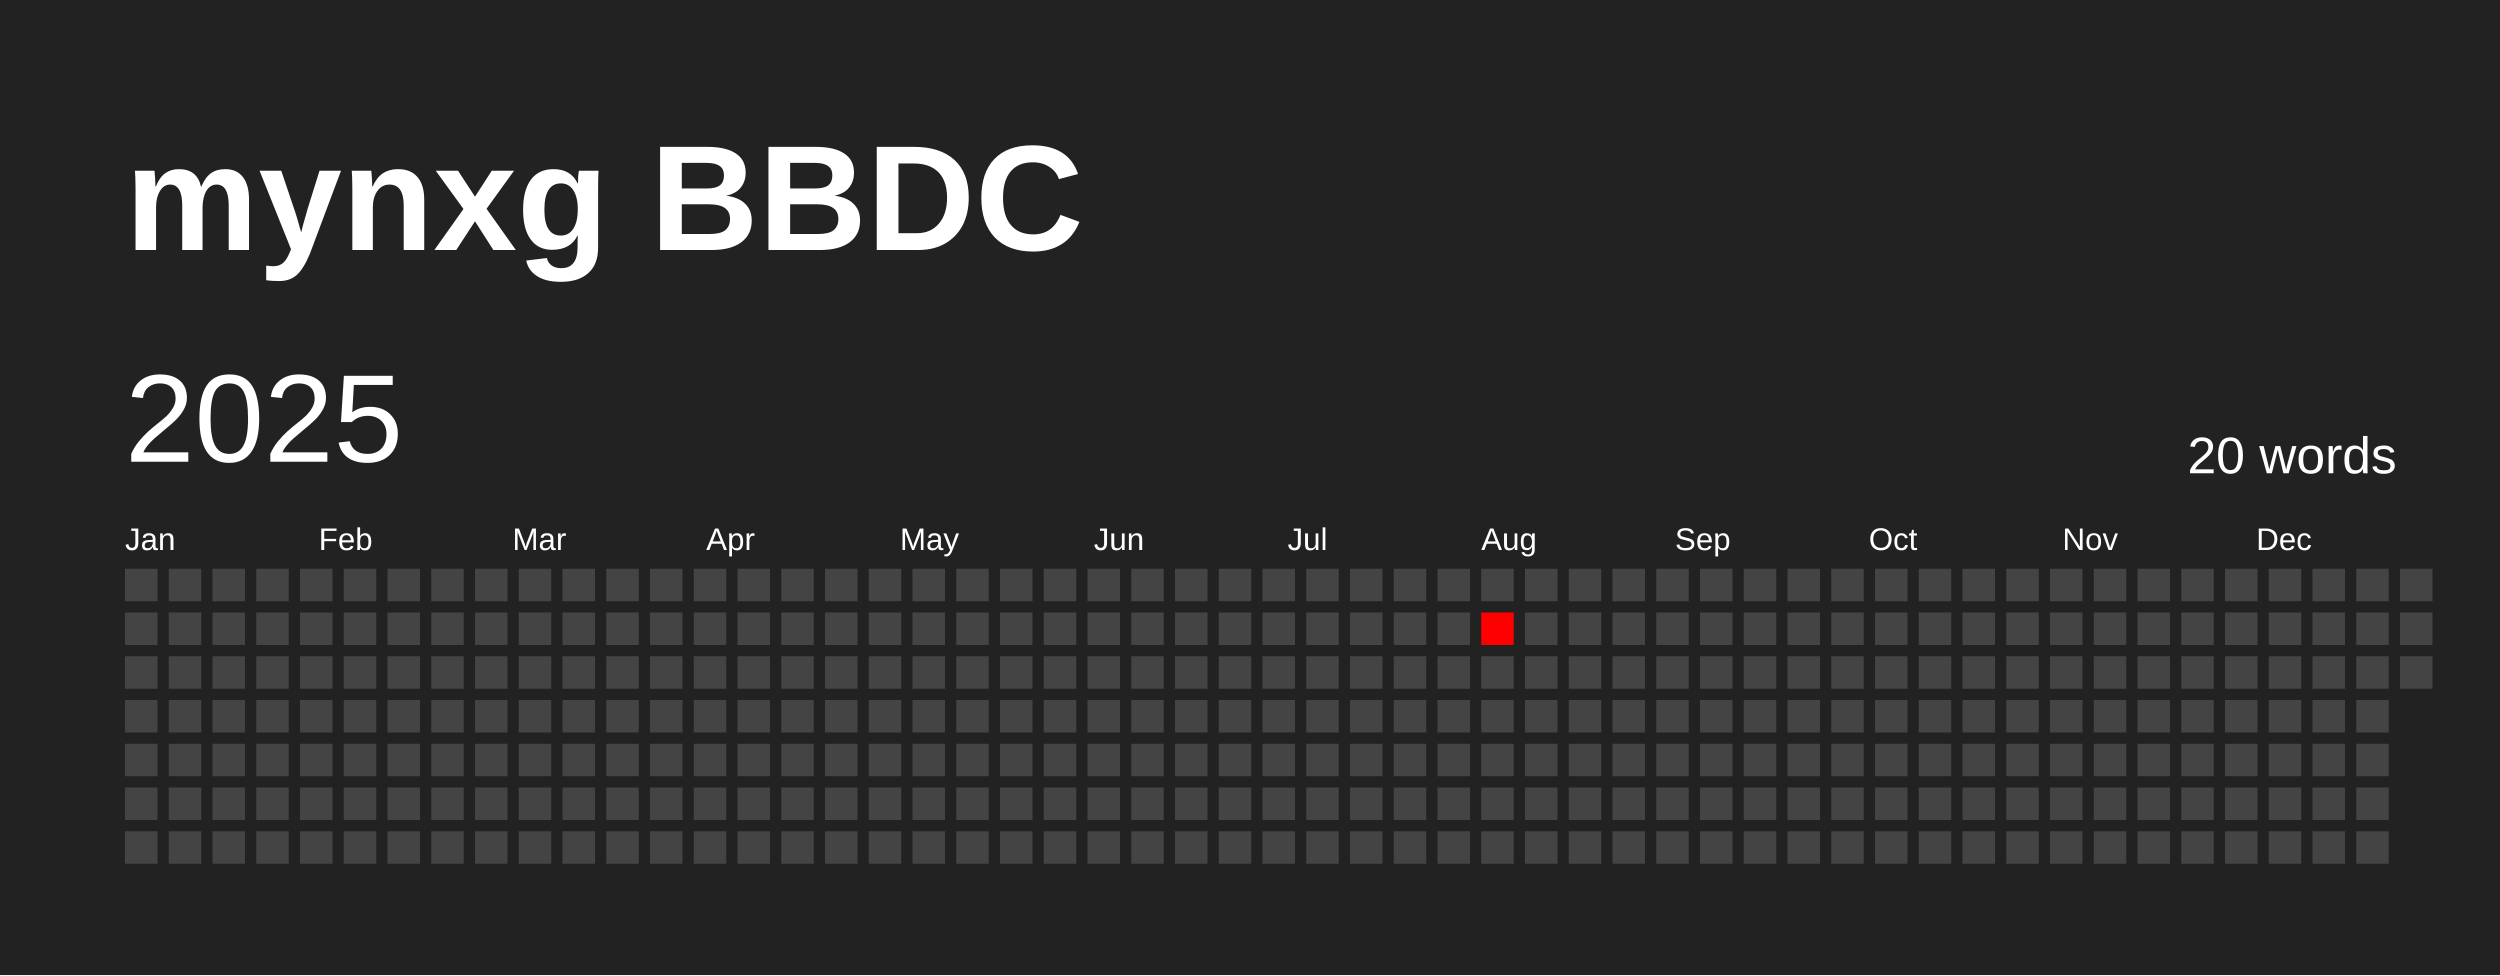
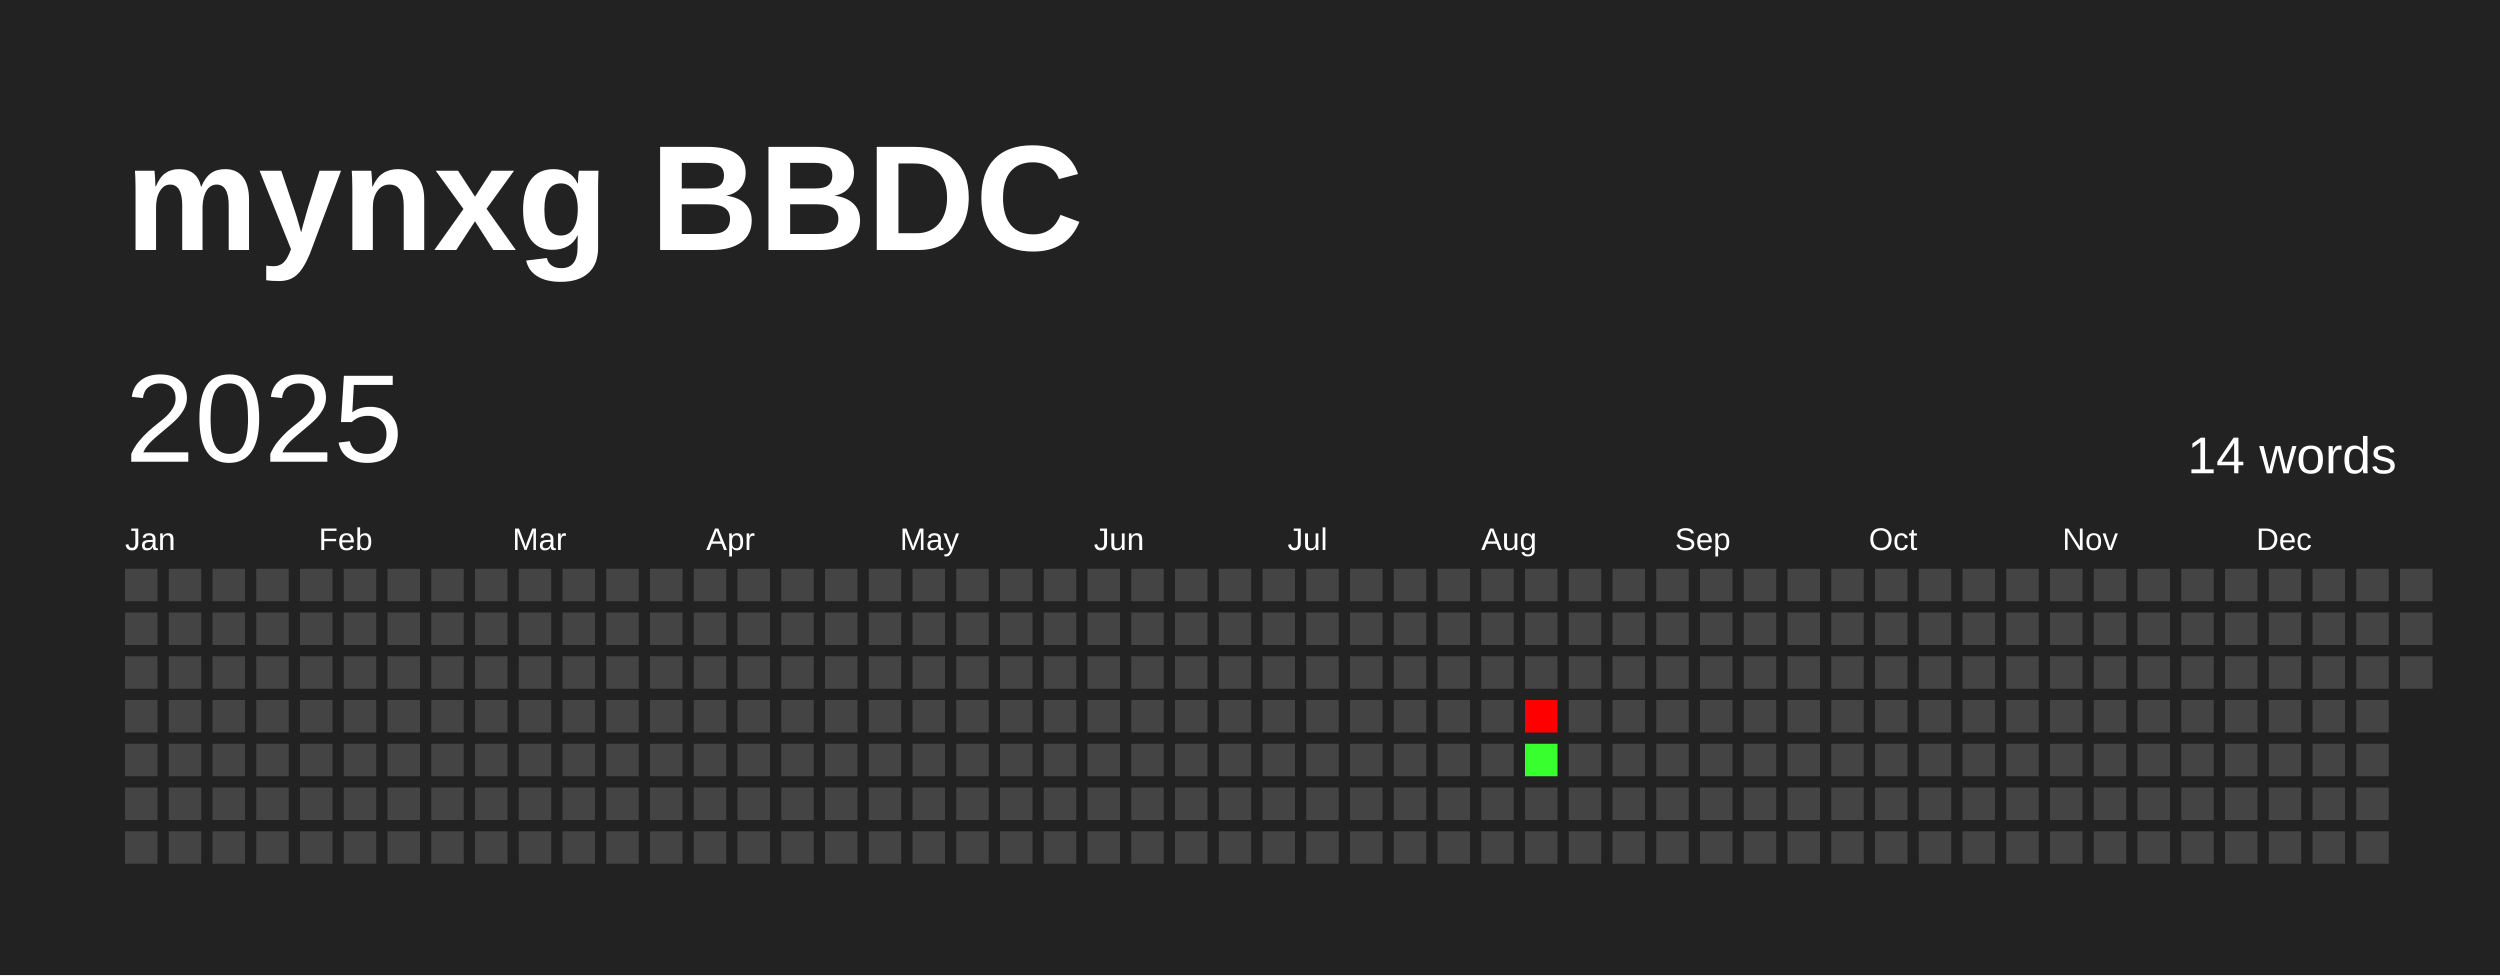
<svg xmlns="http://www.w3.org/2000/svg" baseProfile="full" height="78mm" version="1.1" viewBox="0,0,200,78" width="200mm">
  <defs />
  <rect fill="#222222" height="78" width="200" x="0" y="0" />
  <text fill="#FFFFFF" style="font-size:12px; font-family:Arial; font-weight:bold;" x="10" y="20">mynxg BBDC</text>
  <text dominant-baseline="hanging" fill="#FFFFFF" style="font-size:10.0px; font-family:Arial;" x="10" y="30">2025</text>
-   <text dominant-baseline="hanging" fill="#FFFFFF" style="font-size:4.125px; font-family:Arial;" x="175" y="35">20 words</text>
+   <text dominant-baseline="hanging" fill="#FFFFFF" style="font-size:4.125px; font-family:Arial;" x="175" y="35">14 words</text>
  <text fill="#FFFFFF" style="font-size:2.5px; font-family:Arial" x="10.0" y="44">Jan</text>
  <text fill="#FFFFFF" style="font-size:2.5px; font-family:Arial" x="25.5" y="44">Feb</text>
  <text fill="#FFFFFF" style="font-size:2.5px; font-family:Arial" x="41.0" y="44">Mar</text>
  <text fill="#FFFFFF" style="font-size:2.5px; font-family:Arial" x="56.5" y="44">Apr</text>
  <text fill="#FFFFFF" style="font-size:2.5px; font-family:Arial" x="72.0" y="44">May</text>
  <text fill="#FFFFFF" style="font-size:2.5px; font-family:Arial" x="87.5" y="44">Jun</text>
  <text fill="#FFFFFF" style="font-size:2.5px; font-family:Arial" x="103.0" y="44">Jul</text>
  <text fill="#FFFFFF" style="font-size:2.5px; font-family:Arial" x="118.5" y="44">Aug</text>
  <text fill="#FFFFFF" style="font-size:2.5px; font-family:Arial" x="134.0" y="44">Sep</text>
  <text fill="#FFFFFF" style="font-size:2.5px; font-family:Arial" x="149.5" y="44">Oct</text>
  <text fill="#FFFFFF" style="font-size:2.5px; font-family:Arial" x="165.0" y="44">Nov</text>
  <text fill="#FFFFFF" style="font-size:2.5px; font-family:Arial" x="180.5" y="44">Dec</text>
  <rect fill="#444444" height="2.6" width="2.6" x="10.0" y="45.5" />
  <rect fill="#444444" height="2.6" width="2.6" x="10.0" y="49.0" />
  <rect fill="#444444" height="2.6" width="2.6" x="10.0" y="52.5" />
  <rect fill="#444444" height="2.6" width="2.6" x="10.0" y="56.0" />
  <rect fill="#444444" height="2.6" width="2.6" x="10.0" y="59.5" />
  <rect fill="#444444" height="2.6" width="2.6" x="10.0" y="63.0" />
  <rect fill="#444444" height="2.6" width="2.6" x="10.0" y="66.5" />
  <rect fill="#444444" height="2.6" width="2.6" x="13.5" y="45.5" />
  <rect fill="#444444" height="2.6" width="2.6" x="13.5" y="49.0" />
  <rect fill="#444444" height="2.6" width="2.6" x="13.5" y="52.5" />
  <rect fill="#444444" height="2.6" width="2.6" x="13.5" y="56.0" />
  <rect fill="#444444" height="2.6" width="2.6" x="13.5" y="59.5" />
  <rect fill="#444444" height="2.6" width="2.6" x="13.5" y="63.0" />
  <rect fill="#444444" height="2.6" width="2.6" x="13.5" y="66.5" />
  <rect fill="#444444" height="2.6" width="2.6" x="17.0" y="45.5" />
  <rect fill="#444444" height="2.6" width="2.6" x="17.0" y="49.0" />
  <rect fill="#444444" height="2.6" width="2.6" x="17.0" y="52.5" />
  <rect fill="#444444" height="2.6" width="2.6" x="17.0" y="56.0" />
  <rect fill="#444444" height="2.6" width="2.6" x="17.0" y="59.5" />
  <rect fill="#444444" height="2.6" width="2.6" x="17.0" y="63.0" />
  <rect fill="#444444" height="2.6" width="2.6" x="17.0" y="66.5" />
  <rect fill="#444444" height="2.6" width="2.6" x="20.5" y="45.5" />
  <rect fill="#444444" height="2.6" width="2.6" x="20.5" y="49.0" />
  <rect fill="#444444" height="2.6" width="2.6" x="20.5" y="52.5" />
  <rect fill="#444444" height="2.6" width="2.6" x="20.5" y="56.0" />
  <rect fill="#444444" height="2.6" width="2.6" x="20.5" y="59.5" />
  <rect fill="#444444" height="2.6" width="2.6" x="20.5" y="63.0" />
  <rect fill="#444444" height="2.6" width="2.6" x="20.5" y="66.5" />
  <rect fill="#444444" height="2.6" width="2.6" x="24.0" y="45.5" />
  <rect fill="#444444" height="2.6" width="2.6" x="24.0" y="49.0" />
  <rect fill="#444444" height="2.6" width="2.6" x="24.0" y="52.5" />
  <rect fill="#444444" height="2.6" width="2.6" x="24.0" y="56.0" />
  <rect fill="#444444" height="2.6" width="2.6" x="24.0" y="59.5" />
  <rect fill="#444444" height="2.6" width="2.6" x="24.0" y="63.0" />
  <rect fill="#444444" height="2.6" width="2.6" x="24.0" y="66.5" />
  <rect fill="#444444" height="2.6" width="2.6" x="27.5" y="45.5" />
  <rect fill="#444444" height="2.6" width="2.6" x="27.5" y="49.0" />
  <rect fill="#444444" height="2.6" width="2.6" x="27.5" y="52.5" />
  <rect fill="#444444" height="2.6" width="2.6" x="27.5" y="56.0" />
  <rect fill="#444444" height="2.6" width="2.6" x="27.5" y="59.5" />
  <rect fill="#444444" height="2.6" width="2.6" x="27.5" y="63.0" />
  <rect fill="#444444" height="2.6" width="2.6" x="27.5" y="66.5" />
  <rect fill="#444444" height="2.6" width="2.6" x="31.0" y="45.5" />
  <rect fill="#444444" height="2.6" width="2.6" x="31.0" y="49.0" />
  <rect fill="#444444" height="2.6" width="2.6" x="31.0" y="52.5" />
  <rect fill="#444444" height="2.6" width="2.6" x="31.0" y="56.0" />
  <rect fill="#444444" height="2.6" width="2.6" x="31.0" y="59.5" />
  <rect fill="#444444" height="2.6" width="2.6" x="31.0" y="63.0" />
  <rect fill="#444444" height="2.6" width="2.6" x="31.0" y="66.5" />
  <rect fill="#444444" height="2.6" width="2.6" x="34.5" y="45.5" />
  <rect fill="#444444" height="2.6" width="2.6" x="34.5" y="49.0" />
  <rect fill="#444444" height="2.6" width="2.6" x="34.5" y="52.5" />
  <rect fill="#444444" height="2.6" width="2.6" x="34.5" y="56.0" />
  <rect fill="#444444" height="2.6" width="2.6" x="34.5" y="59.5" />
  <rect fill="#444444" height="2.6" width="2.6" x="34.5" y="63.0" />
  <rect fill="#444444" height="2.6" width="2.6" x="34.5" y="66.5" />
  <rect fill="#444444" height="2.6" width="2.6" x="38.0" y="45.5" />
  <rect fill="#444444" height="2.6" width="2.6" x="38.0" y="49.0" />
  <rect fill="#444444" height="2.6" width="2.6" x="38.0" y="52.5" />
  <rect fill="#444444" height="2.6" width="2.6" x="38.0" y="56.0" />
  <rect fill="#444444" height="2.6" width="2.6" x="38.0" y="59.5" />
  <rect fill="#444444" height="2.6" width="2.6" x="38.0" y="63.0" />
  <rect fill="#444444" height="2.6" width="2.6" x="38.0" y="66.5" />
  <rect fill="#444444" height="2.6" width="2.6" x="41.5" y="45.5" />
  <rect fill="#444444" height="2.6" width="2.6" x="41.5" y="49.0" />
  <rect fill="#444444" height="2.6" width="2.6" x="41.5" y="52.5" />
  <rect fill="#444444" height="2.6" width="2.6" x="41.5" y="56.0" />
  <rect fill="#444444" height="2.6" width="2.6" x="41.5" y="59.5" />
  <rect fill="#444444" height="2.6" width="2.6" x="41.5" y="63.0" />
  <rect fill="#444444" height="2.6" width="2.6" x="41.5" y="66.5" />
  <rect fill="#444444" height="2.6" width="2.6" x="45.0" y="45.5" />
  <rect fill="#444444" height="2.6" width="2.6" x="45.0" y="49.0" />
  <rect fill="#444444" height="2.6" width="2.6" x="45.0" y="52.5" />
  <rect fill="#444444" height="2.6" width="2.6" x="45.0" y="56.0" />
  <rect fill="#444444" height="2.6" width="2.6" x="45.0" y="59.5" />
  <rect fill="#444444" height="2.6" width="2.6" x="45.0" y="63.0" />
  <rect fill="#444444" height="2.6" width="2.6" x="45.0" y="66.5" />
  <rect fill="#444444" height="2.6" width="2.6" x="48.5" y="45.5" />
  <rect fill="#444444" height="2.6" width="2.6" x="48.5" y="49.0" />
  <rect fill="#444444" height="2.6" width="2.6" x="48.5" y="52.5" />
  <rect fill="#444444" height="2.6" width="2.6" x="48.5" y="56.0" />
  <rect fill="#444444" height="2.6" width="2.6" x="48.5" y="59.5" />
  <rect fill="#444444" height="2.6" width="2.6" x="48.5" y="63.0" />
  <rect fill="#444444" height="2.6" width="2.6" x="48.5" y="66.5" />
  <rect fill="#444444" height="2.6" width="2.6" x="52.0" y="45.5" />
  <rect fill="#444444" height="2.6" width="2.6" x="52.0" y="49.0" />
  <rect fill="#444444" height="2.6" width="2.6" x="52.0" y="52.5" />
  <rect fill="#444444" height="2.6" width="2.6" x="52.0" y="56.0" />
  <rect fill="#444444" height="2.6" width="2.6" x="52.0" y="59.5" />
  <rect fill="#444444" height="2.6" width="2.6" x="52.0" y="63.0" />
  <rect fill="#444444" height="2.6" width="2.6" x="52.0" y="66.5" />
  <rect fill="#444444" height="2.6" width="2.6" x="55.5" y="45.5" />
  <rect fill="#444444" height="2.6" width="2.6" x="55.5" y="49.0" />
  <rect fill="#444444" height="2.6" width="2.6" x="55.5" y="52.5" />
  <rect fill="#444444" height="2.6" width="2.6" x="55.5" y="56.0" />
  <rect fill="#444444" height="2.6" width="2.6" x="55.5" y="59.5" />
  <rect fill="#444444" height="2.6" width="2.6" x="55.5" y="63.0" />
  <rect fill="#444444" height="2.6" width="2.6" x="55.5" y="66.5" />
  <rect fill="#444444" height="2.6" width="2.6" x="59.0" y="45.5" />
  <rect fill="#444444" height="2.6" width="2.6" x="59.0" y="49.0" />
  <rect fill="#444444" height="2.6" width="2.6" x="59.0" y="52.5" />
  <rect fill="#444444" height="2.6" width="2.6" x="59.0" y="56.0" />
  <rect fill="#444444" height="2.6" width="2.6" x="59.0" y="59.5" />
  <rect fill="#444444" height="2.6" width="2.6" x="59.0" y="63.0" />
  <rect fill="#444444" height="2.6" width="2.6" x="59.0" y="66.5" />
  <rect fill="#444444" height="2.6" width="2.6" x="62.5" y="45.5" />
  <rect fill="#444444" height="2.6" width="2.6" x="62.5" y="49.0" />
  <rect fill="#444444" height="2.6" width="2.6" x="62.5" y="52.5" />
  <rect fill="#444444" height="2.6" width="2.6" x="62.5" y="56.0" />
  <rect fill="#444444" height="2.6" width="2.6" x="62.5" y="59.5" />
  <rect fill="#444444" height="2.6" width="2.6" x="62.5" y="63.0" />
  <rect fill="#444444" height="2.6" width="2.6" x="62.5" y="66.5" />
  <rect fill="#444444" height="2.6" width="2.6" x="66.0" y="45.5" />
  <rect fill="#444444" height="2.6" width="2.6" x="66.0" y="49.0" />
  <rect fill="#444444" height="2.6" width="2.6" x="66.0" y="52.5" />
  <rect fill="#444444" height="2.6" width="2.6" x="66.0" y="56.0" />
  <rect fill="#444444" height="2.6" width="2.6" x="66.0" y="59.5" />
  <rect fill="#444444" height="2.6" width="2.6" x="66.0" y="63.0" />
  <rect fill="#444444" height="2.6" width="2.6" x="66.0" y="66.5" />
  <rect fill="#444444" height="2.6" width="2.6" x="69.5" y="45.5" />
  <rect fill="#444444" height="2.6" width="2.6" x="69.5" y="49.0" />
  <rect fill="#444444" height="2.6" width="2.6" x="69.5" y="52.5" />
  <rect fill="#444444" height="2.6" width="2.6" x="69.5" y="56.0" />
  <rect fill="#444444" height="2.6" width="2.6" x="69.5" y="59.5" />
  <rect fill="#444444" height="2.6" width="2.6" x="69.5" y="63.0" />
  <rect fill="#444444" height="2.6" width="2.6" x="69.5" y="66.5" />
  <rect fill="#444444" height="2.6" width="2.6" x="73.0" y="45.5" />
  <rect fill="#444444" height="2.6" width="2.6" x="73.0" y="49.0" />
  <rect fill="#444444" height="2.6" width="2.6" x="73.0" y="52.5" />
  <rect fill="#444444" height="2.6" width="2.6" x="73.0" y="56.0" />
  <rect fill="#444444" height="2.6" width="2.6" x="73.0" y="59.5" />
  <rect fill="#444444" height="2.6" width="2.6" x="73.0" y="63.0" />
  <rect fill="#444444" height="2.6" width="2.6" x="73.0" y="66.5" />
  <rect fill="#444444" height="2.6" width="2.6" x="76.5" y="45.5" />
  <rect fill="#444444" height="2.6" width="2.6" x="76.5" y="49.0" />
  <rect fill="#444444" height="2.6" width="2.6" x="76.5" y="52.5" />
  <rect fill="#444444" height="2.6" width="2.6" x="76.5" y="56.0" />
  <rect fill="#444444" height="2.6" width="2.6" x="76.5" y="59.5" />
  <rect fill="#444444" height="2.6" width="2.6" x="76.5" y="63.0" />
  <rect fill="#444444" height="2.6" width="2.6" x="76.5" y="66.5" />
  <rect fill="#444444" height="2.6" width="2.6" x="80.0" y="45.5" />
  <rect fill="#444444" height="2.6" width="2.6" x="80.0" y="49.0" />
  <rect fill="#444444" height="2.6" width="2.6" x="80.0" y="52.5" />
  <rect fill="#444444" height="2.6" width="2.6" x="80.0" y="56.0" />
  <rect fill="#444444" height="2.6" width="2.6" x="80.0" y="59.5" />
  <rect fill="#444444" height="2.6" width="2.6" x="80.0" y="63.0" />
  <rect fill="#444444" height="2.6" width="2.6" x="80.0" y="66.5" />
  <rect fill="#444444" height="2.6" width="2.6" x="83.5" y="45.5" />
  <rect fill="#444444" height="2.6" width="2.6" x="83.5" y="49.0" />
  <rect fill="#444444" height="2.6" width="2.6" x="83.5" y="52.5" />
  <rect fill="#444444" height="2.6" width="2.6" x="83.5" y="56.0" />
  <rect fill="#444444" height="2.6" width="2.6" x="83.5" y="59.5" />
  <rect fill="#444444" height="2.6" width="2.6" x="83.5" y="63.0" />
  <rect fill="#444444" height="2.6" width="2.6" x="83.5" y="66.5" />
  <rect fill="#444444" height="2.6" width="2.6" x="87.0" y="45.5" />
  <rect fill="#444444" height="2.6" width="2.6" x="87.0" y="49.0" />
  <rect fill="#444444" height="2.6" width="2.6" x="87.0" y="52.5" />
  <rect fill="#444444" height="2.6" width="2.6" x="87.0" y="56.0" />
  <rect fill="#444444" height="2.6" width="2.6" x="87.0" y="59.5" />
  <rect fill="#444444" height="2.6" width="2.6" x="87.0" y="63.0" />
  <rect fill="#444444" height="2.6" width="2.6" x="87.0" y="66.5" />
  <rect fill="#444444" height="2.6" width="2.6" x="90.5" y="45.5" />
  <rect fill="#444444" height="2.6" width="2.6" x="90.5" y="49.0" />
  <rect fill="#444444" height="2.6" width="2.6" x="90.5" y="52.5" />
  <rect fill="#444444" height="2.6" width="2.6" x="90.5" y="56.0" />
  <rect fill="#444444" height="2.6" width="2.6" x="90.5" y="59.5" />
  <rect fill="#444444" height="2.6" width="2.6" x="90.5" y="63.0" />
  <rect fill="#444444" height="2.6" width="2.6" x="90.5" y="66.5" />
  <rect fill="#444444" height="2.6" width="2.6" x="94.0" y="45.5" />
  <rect fill="#444444" height="2.6" width="2.6" x="94.0" y="49.0" />
  <rect fill="#444444" height="2.6" width="2.6" x="94.0" y="52.5" />
  <rect fill="#444444" height="2.6" width="2.6" x="94.0" y="56.0" />
  <rect fill="#444444" height="2.6" width="2.6" x="94.0" y="59.5" />
  <rect fill="#444444" height="2.6" width="2.6" x="94.0" y="63.0" />
  <rect fill="#444444" height="2.6" width="2.6" x="94.0" y="66.5" />
  <rect fill="#444444" height="2.6" width="2.6" x="97.5" y="45.5" />
  <rect fill="#444444" height="2.6" width="2.6" x="97.5" y="49.0" />
  <rect fill="#444444" height="2.6" width="2.6" x="97.5" y="52.5" />
  <rect fill="#444444" height="2.6" width="2.6" x="97.5" y="56.0" />
  <rect fill="#444444" height="2.6" width="2.6" x="97.5" y="59.5" />
  <rect fill="#444444" height="2.6" width="2.6" x="97.5" y="63.0" />
  <rect fill="#444444" height="2.6" width="2.6" x="97.5" y="66.5" />
  <rect fill="#444444" height="2.6" width="2.6" x="101.0" y="45.5" />
  <rect fill="#444444" height="2.6" width="2.6" x="101.0" y="49.0" />
  <rect fill="#444444" height="2.6" width="2.6" x="101.0" y="52.5" />
  <rect fill="#444444" height="2.6" width="2.6" x="101.0" y="56.0" />
  <rect fill="#444444" height="2.6" width="2.6" x="101.0" y="59.5" />
  <rect fill="#444444" height="2.6" width="2.6" x="101.0" y="63.0" />
  <rect fill="#444444" height="2.6" width="2.6" x="101.0" y="66.5" />
  <rect fill="#444444" height="2.6" width="2.6" x="104.5" y="45.5" />
  <rect fill="#444444" height="2.6" width="2.6" x="104.5" y="49.0" />
  <rect fill="#444444" height="2.6" width="2.6" x="104.5" y="52.5" />
  <rect fill="#444444" height="2.6" width="2.6" x="104.5" y="56.0" />
  <rect fill="#444444" height="2.6" width="2.6" x="104.5" y="59.5" />
  <rect fill="#444444" height="2.6" width="2.6" x="104.5" y="63.0" />
  <rect fill="#444444" height="2.6" width="2.6" x="104.5" y="66.5" />
  <rect fill="#444444" height="2.6" width="2.6" x="108.0" y="45.5" />
  <rect fill="#444444" height="2.6" width="2.6" x="108.0" y="49.0" />
  <rect fill="#444444" height="2.6" width="2.6" x="108.0" y="52.5" />
  <rect fill="#444444" height="2.6" width="2.6" x="108.0" y="56.0" />
  <rect fill="#444444" height="2.6" width="2.6" x="108.0" y="59.5" />
  <rect fill="#444444" height="2.6" width="2.6" x="108.0" y="63.0" />
  <rect fill="#444444" height="2.6" width="2.6" x="108.0" y="66.5" />
  <rect fill="#444444" height="2.6" width="2.6" x="111.5" y="45.5" />
  <rect fill="#444444" height="2.6" width="2.6" x="111.5" y="49.0" />
  <rect fill="#444444" height="2.6" width="2.6" x="111.5" y="52.5" />
  <rect fill="#444444" height="2.6" width="2.6" x="111.5" y="56.0" />
  <rect fill="#444444" height="2.6" width="2.6" x="111.5" y="59.5" />
  <rect fill="#444444" height="2.6" width="2.6" x="111.5" y="63.0" />
  <rect fill="#444444" height="2.6" width="2.6" x="111.5" y="66.5" />
  <rect fill="#444444" height="2.6" width="2.6" x="115.0" y="45.5" />
  <rect fill="#444444" height="2.6" width="2.6" x="115.0" y="49.0" />
  <rect fill="#444444" height="2.6" width="2.6" x="115.0" y="52.5" />
  <rect fill="#444444" height="2.6" width="2.6" x="115.0" y="56.0" />
  <rect fill="#444444" height="2.6" width="2.6" x="115.0" y="59.5" />
  <rect fill="#444444" height="2.6" width="2.6" x="115.0" y="63.0" />
  <rect fill="#444444" height="2.6" width="2.6" x="115.0" y="66.5" />
  <rect fill="#444444" height="2.6" width="2.6" x="118.5" y="45.5" />
-   <rect fill="#ff0000" height="2.6" width="2.6" x="118.5" y="49.0" />
+   <rect fill="#444444" height="2.6" width="2.6" x="118.5" y="49.0" />
  <rect fill="#444444" height="2.6" width="2.6" x="118.5" y="52.5" />
  <rect fill="#444444" height="2.6" width="2.6" x="118.5" y="56.0" />
  <rect fill="#444444" height="2.6" width="2.6" x="118.5" y="59.5" />
  <rect fill="#444444" height="2.6" width="2.6" x="118.5" y="63.0" />
  <rect fill="#444444" height="2.6" width="2.6" x="118.5" y="66.5" />
  <rect fill="#444444" height="2.6" width="2.6" x="122.0" y="45.5" />
  <rect fill="#444444" height="2.6" width="2.6" x="122.0" y="49.0" />
  <rect fill="#444444" height="2.6" width="2.6" x="122.0" y="52.5" />
-   <rect fill="#444444" height="2.6" width="2.6" x="122.0" y="56.0" />
-   <rect fill="#444444" height="2.6" width="2.6" x="122.0" y="59.5" />
+   <rect fill="red" height="2.6" width="2.6" x="122.0" y="56.0" />
+   <rect fill="#38ff2e" height="2.6" width="2.6" x="122.0" y="59.5" />
  <rect fill="#444444" height="2.6" width="2.6" x="122.0" y="63.0" />
  <rect fill="#444444" height="2.6" width="2.6" x="122.0" y="66.5" />
  <rect fill="#444444" height="2.6" width="2.6" x="125.5" y="45.5" />
  <rect fill="#444444" height="2.6" width="2.6" x="125.5" y="49.0" />
  <rect fill="#444444" height="2.6" width="2.6" x="125.5" y="52.5" />
  <rect fill="#444444" height="2.6" width="2.6" x="125.5" y="56.0" />
  <rect fill="#444444" height="2.6" width="2.6" x="125.5" y="59.5" />
  <rect fill="#444444" height="2.6" width="2.6" x="125.5" y="63.0" />
  <rect fill="#444444" height="2.6" width="2.6" x="125.5" y="66.5" />
  <rect fill="#444444" height="2.6" width="2.6" x="129.0" y="45.5" />
  <rect fill="#444444" height="2.6" width="2.6" x="129.0" y="49.0" />
  <rect fill="#444444" height="2.6" width="2.6" x="129.0" y="52.5" />
  <rect fill="#444444" height="2.6" width="2.6" x="129.0" y="56.0" />
  <rect fill="#444444" height="2.6" width="2.6" x="129.0" y="59.5" />
  <rect fill="#444444" height="2.6" width="2.6" x="129.0" y="63.0" />
  <rect fill="#444444" height="2.6" width="2.6" x="129.0" y="66.5" />
  <rect fill="#444444" height="2.6" width="2.6" x="132.5" y="45.5" />
  <rect fill="#444444" height="2.6" width="2.6" x="132.5" y="49.0" />
  <rect fill="#444444" height="2.6" width="2.6" x="132.5" y="52.5" />
  <rect fill="#444444" height="2.6" width="2.6" x="132.5" y="56.0" />
  <rect fill="#444444" height="2.6" width="2.6" x="132.5" y="59.5" />
  <rect fill="#444444" height="2.6" width="2.6" x="132.5" y="63.0" />
  <rect fill="#444444" height="2.6" width="2.6" x="132.5" y="66.5" />
  <rect fill="#444444" height="2.6" width="2.6" x="136.0" y="45.5" />
  <rect fill="#444444" height="2.6" width="2.6" x="136.0" y="49.0" />
  <rect fill="#444444" height="2.6" width="2.6" x="136.0" y="52.5" />
  <rect fill="#444444" height="2.6" width="2.6" x="136.0" y="56.0" />
  <rect fill="#444444" height="2.6" width="2.6" x="136.0" y="59.5" />
  <rect fill="#444444" height="2.6" width="2.6" x="136.0" y="63.0" />
  <rect fill="#444444" height="2.6" width="2.6" x="136.0" y="66.5" />
  <rect fill="#444444" height="2.6" width="2.6" x="139.5" y="45.5" />
  <rect fill="#444444" height="2.6" width="2.6" x="139.5" y="49.0" />
  <rect fill="#444444" height="2.6" width="2.6" x="139.5" y="52.5" />
  <rect fill="#444444" height="2.6" width="2.6" x="139.5" y="56.0" />
  <rect fill="#444444" height="2.6" width="2.6" x="139.5" y="59.5" />
  <rect fill="#444444" height="2.6" width="2.6" x="139.5" y="63.0" />
  <rect fill="#444444" height="2.6" width="2.6" x="139.5" y="66.5" />
  <rect fill="#444444" height="2.6" width="2.6" x="143.0" y="45.5" />
  <rect fill="#444444" height="2.6" width="2.6" x="143.0" y="49.0" />
  <rect fill="#444444" height="2.6" width="2.6" x="143.0" y="52.5" />
  <rect fill="#444444" height="2.6" width="2.6" x="143.0" y="56.0" />
  <rect fill="#444444" height="2.6" width="2.6" x="143.0" y="59.5" />
  <rect fill="#444444" height="2.6" width="2.6" x="143.0" y="63.0" />
  <rect fill="#444444" height="2.6" width="2.6" x="143.0" y="66.5" />
  <rect fill="#444444" height="2.6" width="2.6" x="146.5" y="45.5" />
  <rect fill="#444444" height="2.6" width="2.6" x="146.5" y="49.0" />
  <rect fill="#444444" height="2.6" width="2.6" x="146.5" y="52.5" />
  <rect fill="#444444" height="2.6" width="2.6" x="146.5" y="56.0" />
  <rect fill="#444444" height="2.6" width="2.6" x="146.5" y="59.5" />
  <rect fill="#444444" height="2.6" width="2.6" x="146.5" y="63.0" />
  <rect fill="#444444" height="2.6" width="2.6" x="146.5" y="66.5" />
  <rect fill="#444444" height="2.6" width="2.6" x="150.0" y="45.5" />
  <rect fill="#444444" height="2.6" width="2.6" x="150.0" y="49.0" />
  <rect fill="#444444" height="2.6" width="2.6" x="150.0" y="52.5" />
  <rect fill="#444444" height="2.6" width="2.6" x="150.0" y="56.0" />
  <rect fill="#444444" height="2.6" width="2.6" x="150.0" y="59.5" />
  <rect fill="#444444" height="2.6" width="2.6" x="150.0" y="63.0" />
  <rect fill="#444444" height="2.6" width="2.6" x="150.0" y="66.5" />
  <rect fill="#444444" height="2.6" width="2.6" x="153.5" y="45.5" />
  <rect fill="#444444" height="2.6" width="2.6" x="153.5" y="49.0" />
  <rect fill="#444444" height="2.6" width="2.6" x="153.5" y="52.5" />
  <rect fill="#444444" height="2.6" width="2.6" x="153.5" y="56.0" />
  <rect fill="#444444" height="2.6" width="2.6" x="153.5" y="59.5" />
  <rect fill="#444444" height="2.6" width="2.6" x="153.5" y="63.0" />
  <rect fill="#444444" height="2.6" width="2.6" x="153.5" y="66.5" />
  <rect fill="#444444" height="2.6" width="2.6" x="157.0" y="45.5" />
  <rect fill="#444444" height="2.6" width="2.6" x="157.0" y="49.0" />
  <rect fill="#444444" height="2.6" width="2.6" x="157.0" y="52.5" />
  <rect fill="#444444" height="2.6" width="2.6" x="157.0" y="56.0" />
  <rect fill="#444444" height="2.6" width="2.6" x="157.0" y="59.5" />
  <rect fill="#444444" height="2.6" width="2.6" x="157.0" y="63.0" />
  <rect fill="#444444" height="2.6" width="2.6" x="157.0" y="66.5" />
  <rect fill="#444444" height="2.6" width="2.6" x="160.5" y="45.5" />
  <rect fill="#444444" height="2.6" width="2.6" x="160.5" y="49.0" />
  <rect fill="#444444" height="2.6" width="2.6" x="160.5" y="52.5" />
  <rect fill="#444444" height="2.6" width="2.6" x="160.5" y="56.0" />
  <rect fill="#444444" height="2.6" width="2.6" x="160.5" y="59.5" />
  <rect fill="#444444" height="2.6" width="2.6" x="160.5" y="63.0" />
  <rect fill="#444444" height="2.6" width="2.6" x="160.5" y="66.5" />
  <rect fill="#444444" height="2.6" width="2.6" x="164.0" y="45.5" />
  <rect fill="#444444" height="2.6" width="2.6" x="164.0" y="49.0" />
  <rect fill="#444444" height="2.6" width="2.6" x="164.0" y="52.5" />
  <rect fill="#444444" height="2.6" width="2.6" x="164.0" y="56.0" />
  <rect fill="#444444" height="2.6" width="2.6" x="164.0" y="59.5" />
  <rect fill="#444444" height="2.6" width="2.6" x="164.0" y="63.0" />
  <rect fill="#444444" height="2.6" width="2.6" x="164.0" y="66.5" />
  <rect fill="#444444" height="2.6" width="2.6" x="167.5" y="45.5" />
  <rect fill="#444444" height="2.6" width="2.6" x="167.5" y="49.0" />
  <rect fill="#444444" height="2.6" width="2.6" x="167.5" y="52.5" />
  <rect fill="#444444" height="2.6" width="2.6" x="167.5" y="56.0" />
  <rect fill="#444444" height="2.6" width="2.6" x="167.5" y="59.5" />
  <rect fill="#444444" height="2.6" width="2.6" x="167.5" y="63.0" />
  <rect fill="#444444" height="2.6" width="2.6" x="167.5" y="66.5" />
  <rect fill="#444444" height="2.6" width="2.6" x="171.0" y="45.5" />
  <rect fill="#444444" height="2.6" width="2.6" x="171.0" y="49.0" />
  <rect fill="#444444" height="2.6" width="2.6" x="171.0" y="52.5" />
  <rect fill="#444444" height="2.6" width="2.6" x="171.0" y="56.0" />
  <rect fill="#444444" height="2.6" width="2.6" x="171.0" y="59.5" />
  <rect fill="#444444" height="2.6" width="2.6" x="171.0" y="63.0" />
  <rect fill="#444444" height="2.6" width="2.6" x="171.0" y="66.5" />
  <rect fill="#444444" height="2.6" width="2.6" x="174.5" y="45.5" />
  <rect fill="#444444" height="2.6" width="2.6" x="174.5" y="49.0" />
  <rect fill="#444444" height="2.6" width="2.6" x="174.5" y="52.5" />
  <rect fill="#444444" height="2.6" width="2.6" x="174.5" y="56.0" />
  <rect fill="#444444" height="2.6" width="2.6" x="174.5" y="59.5" />
  <rect fill="#444444" height="2.6" width="2.6" x="174.5" y="63.0" />
  <rect fill="#444444" height="2.6" width="2.6" x="174.5" y="66.5" />
  <rect fill="#444444" height="2.6" width="2.6" x="178.0" y="45.5" />
  <rect fill="#444444" height="2.6" width="2.6" x="178.0" y="49.0" />
  <rect fill="#444444" height="2.6" width="2.6" x="178.0" y="52.5" />
  <rect fill="#444444" height="2.6" width="2.6" x="178.0" y="56.0" />
  <rect fill="#444444" height="2.6" width="2.6" x="178.0" y="59.5" />
  <rect fill="#444444" height="2.6" width="2.6" x="178.0" y="63.0" />
  <rect fill="#444444" height="2.6" width="2.6" x="178.0" y="66.5" />
  <rect fill="#444444" height="2.6" width="2.6" x="181.5" y="45.5" />
  <rect fill="#444444" height="2.6" width="2.6" x="181.5" y="49.0" />
  <rect fill="#444444" height="2.6" width="2.6" x="181.5" y="52.5" />
  <rect fill="#444444" height="2.6" width="2.6" x="181.5" y="56.0" />
  <rect fill="#444444" height="2.6" width="2.6" x="181.5" y="59.5" />
  <rect fill="#444444" height="2.6" width="2.6" x="181.5" y="63.0" />
  <rect fill="#444444" height="2.6" width="2.6" x="181.5" y="66.5" />
  <rect fill="#444444" height="2.6" width="2.6" x="185.0" y="45.5" />
  <rect fill="#444444" height="2.6" width="2.6" x="185.0" y="49.0" />
  <rect fill="#444444" height="2.6" width="2.6" x="185.0" y="52.5" />
  <rect fill="#444444" height="2.6" width="2.6" x="185.0" y="56.0" />
  <rect fill="#444444" height="2.6" width="2.6" x="185.0" y="59.5" />
  <rect fill="#444444" height="2.6" width="2.6" x="185.0" y="63.0" />
  <rect fill="#444444" height="2.6" width="2.6" x="185.0" y="66.5" />
  <rect fill="#444444" height="2.6" width="2.6" x="188.5" y="45.5" />
  <rect fill="#444444" height="2.6" width="2.6" x="188.5" y="49.0" />
  <rect fill="#444444" height="2.6" width="2.6" x="188.5" y="52.5" />
  <rect fill="#444444" height="2.6" width="2.6" x="188.5" y="56.0" />
  <rect fill="#444444" height="2.6" width="2.6" x="188.5" y="59.5" />
  <rect fill="#444444" height="2.6" width="2.6" x="188.5" y="63.0" />
  <rect fill="#444444" height="2.6" width="2.6" x="188.5" y="66.5" />
  <rect fill="#444444" height="2.6" width="2.6" x="192.0" y="45.5" />
  <rect fill="#444444" height="2.6" width="2.6" x="192.0" y="49.0" />
  <rect fill="#444444" height="2.6" width="2.6" x="192.0" y="52.5" />
</svg>
